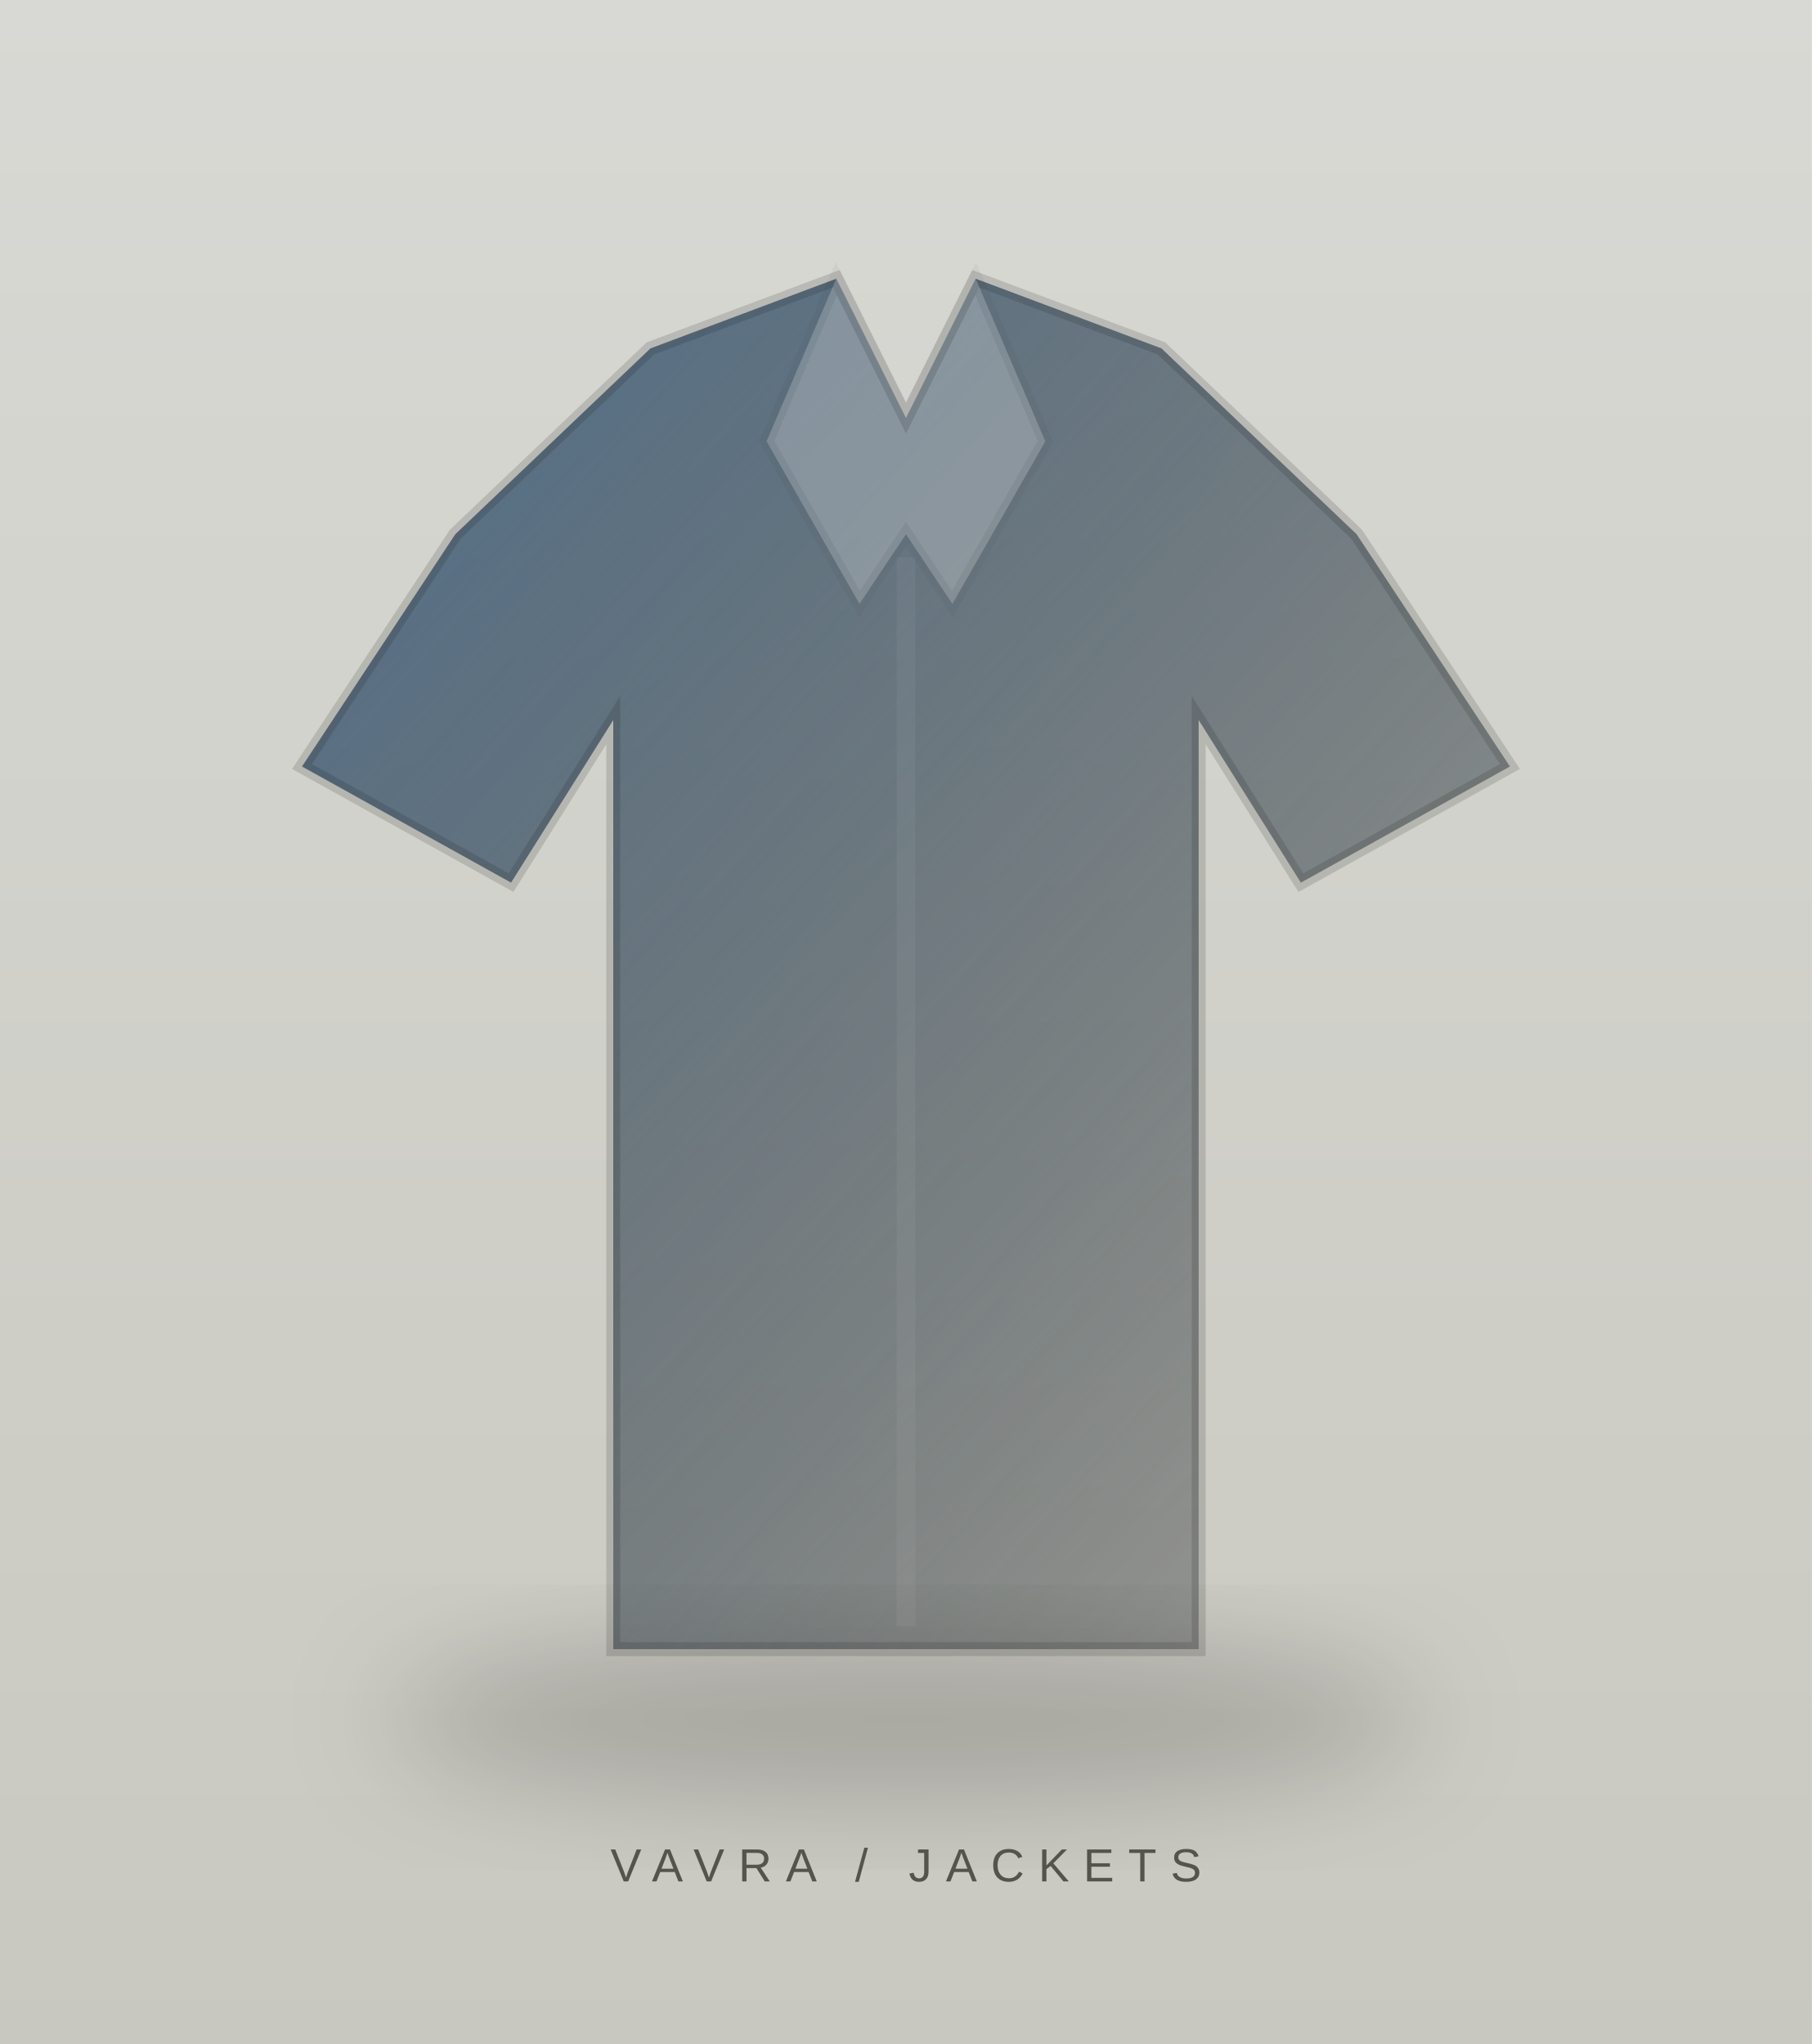
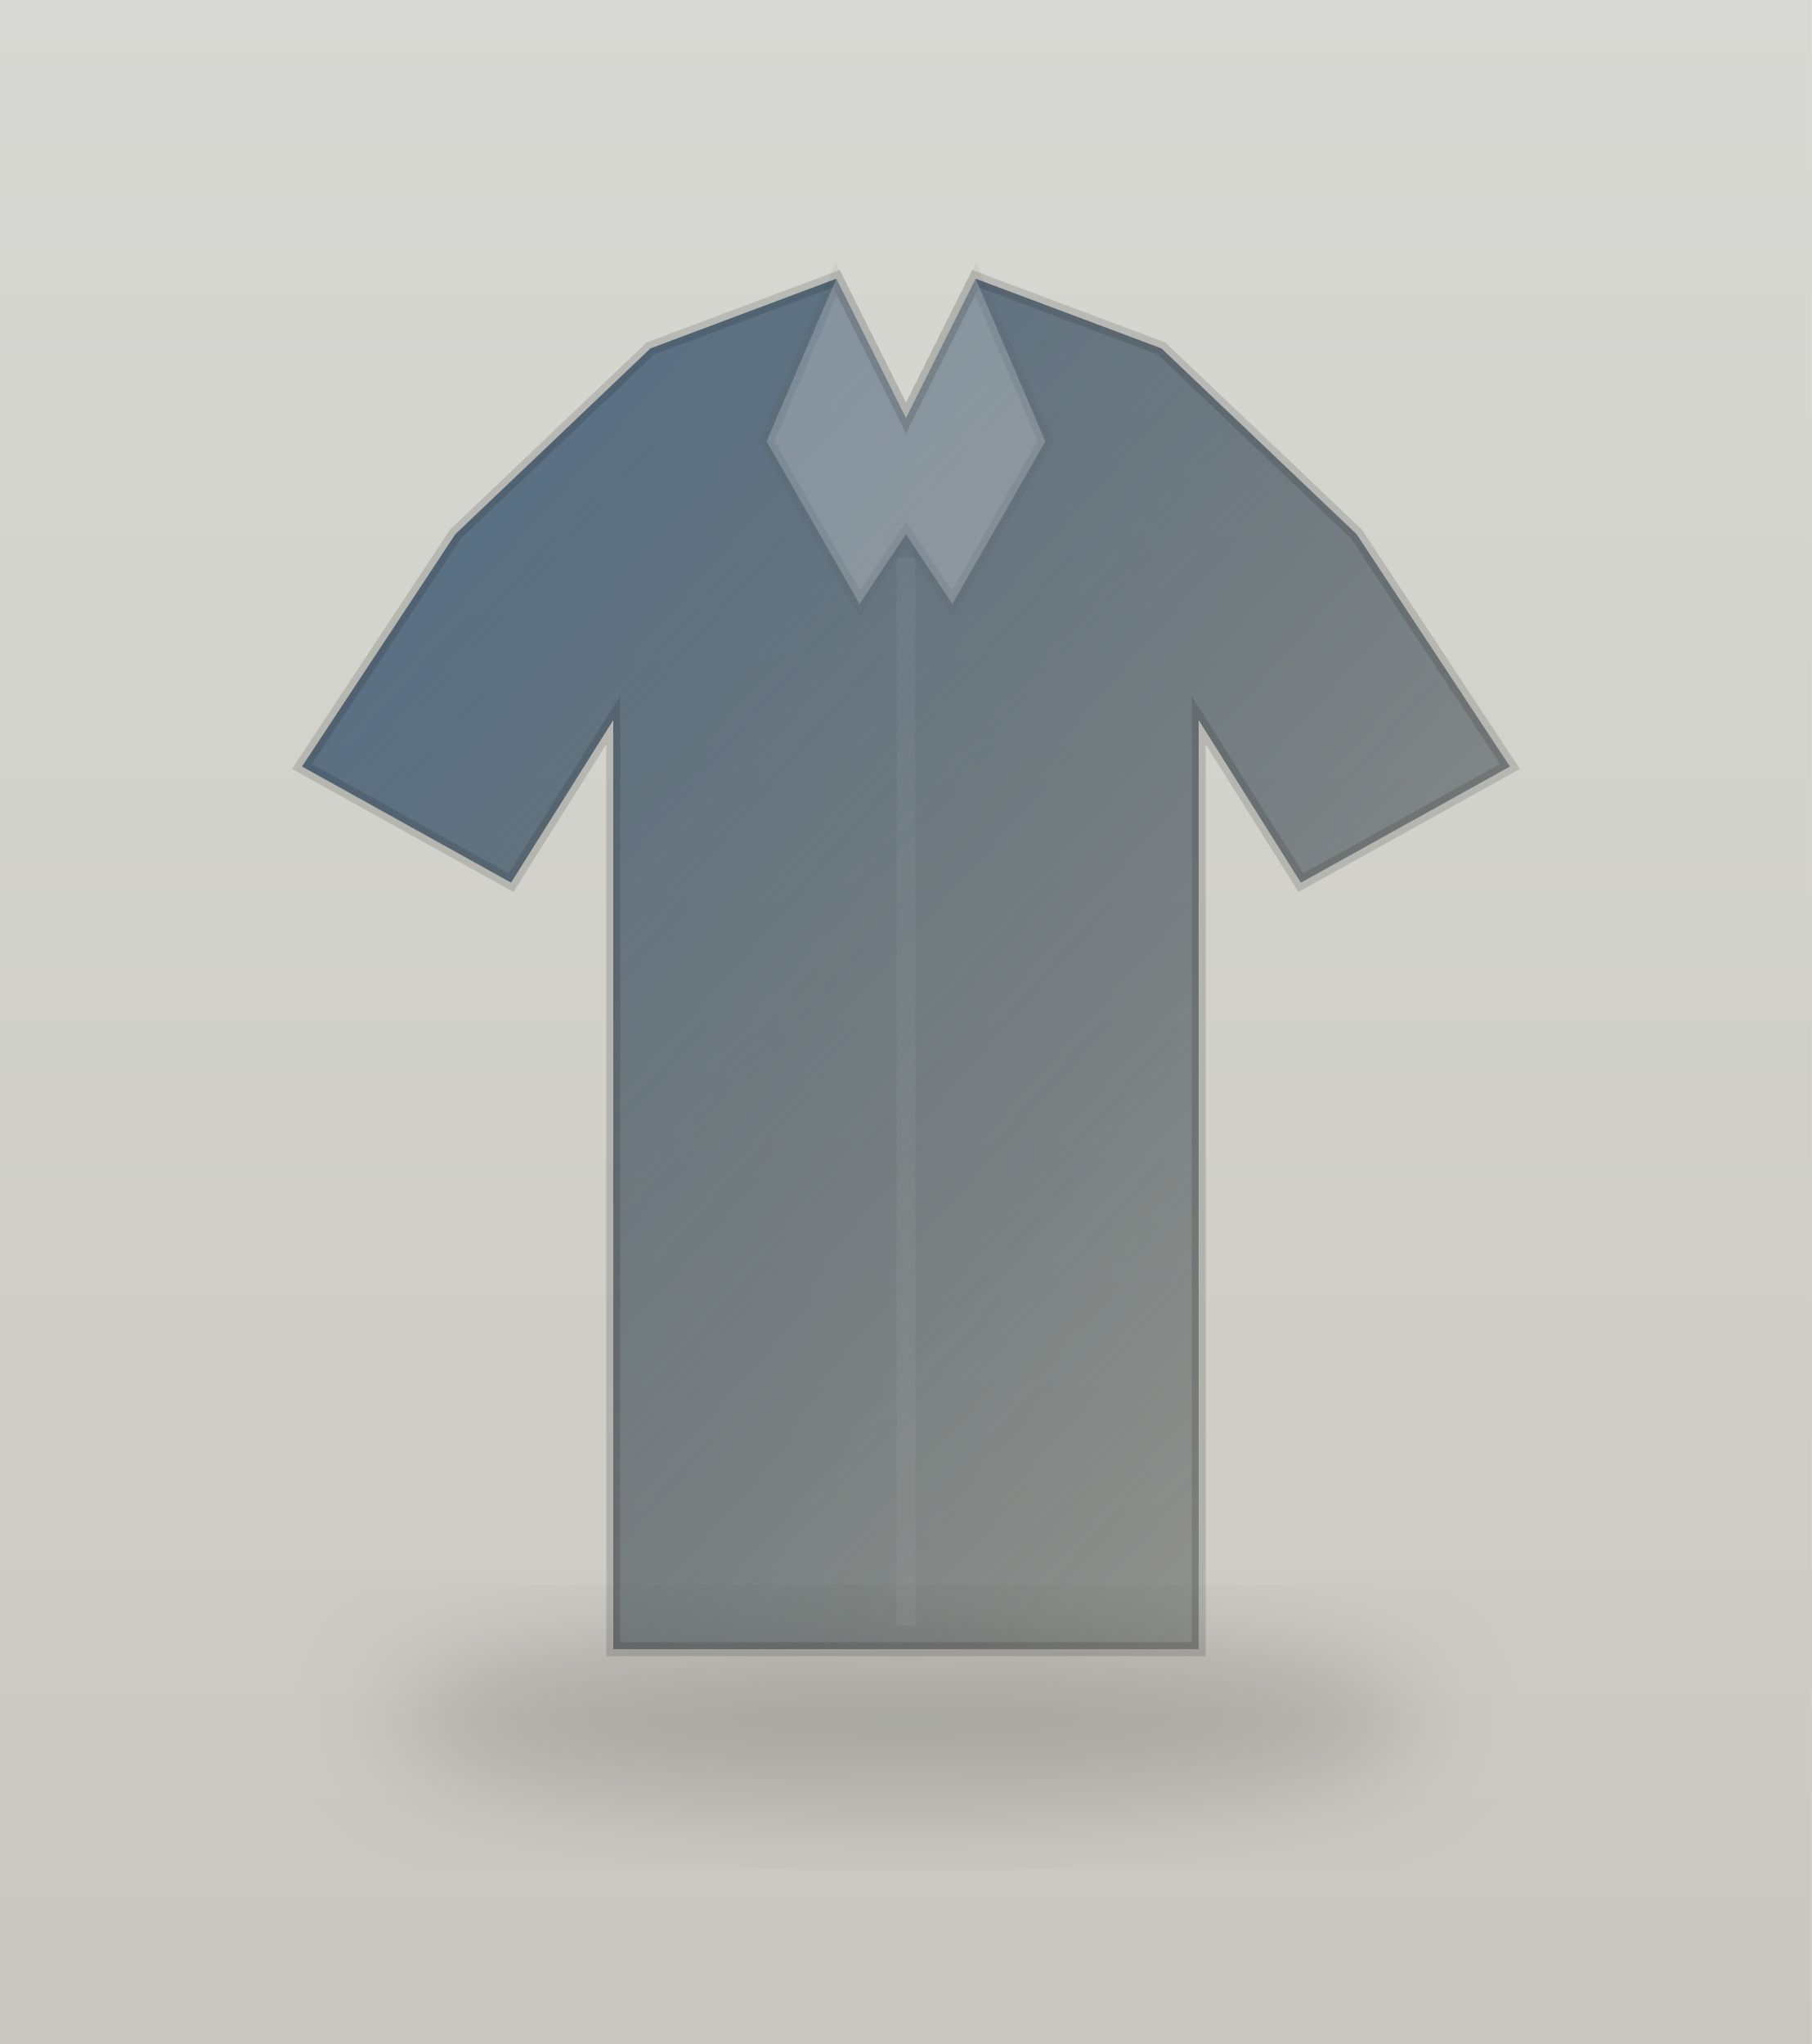
<svg xmlns="http://www.w3.org/2000/svg" viewBox="0 0 390 440">
  <defs>
    <linearGradient id="bg" x2="0" y2="1">
      <stop stop-color="#d8d9d4" />
      <stop offset="1" stop-color="#c9c8c0" />
    </linearGradient>
    <linearGradient id="fabric" x2="1" y2="1">
      <stop stop-color="#52708b" />
      <stop offset="1" stop-color="#171917" stop-opacity=".24" />
    </linearGradient>
    <filter id="shadow" x="-30%" y="-30%" width="160%" height="170%">
      <feGaussianBlur stdDeviation="12" />
    </filter>
  </defs>
  <rect width="390" height="440" fill="url(#bg)" />
  <ellipse cx="195" cy="370" rx="112" ry="18" fill="#000" opacity=".18" filter="url(#shadow)" />
  <g fill="url(#fabric)" stroke="#171917" stroke-opacity=".15" stroke-width="3" transform="translate(0 0)">
    <path d="M140 75 180 60 195 90 210 60 250 75 292 115 325 165 280 190 258 155 258 355 132 355 132 155 110 190 65 165 98 115Z" />
    <path d="M180 60 195 90 210 60 225 95 205 130 195 115 185 130 165 95Z" fill="#eee" opacity=".28" />
    <path d="M195 120V350" stroke="#eee" opacity=".35" stroke-width="4" />
  </g>
-   <text x="195" y="405" text-anchor="middle" font-family="Arial,sans-serif" font-size="10" letter-spacing="3" fill="#53544d">VAVRA  /  JACKETS</text>
</svg>
